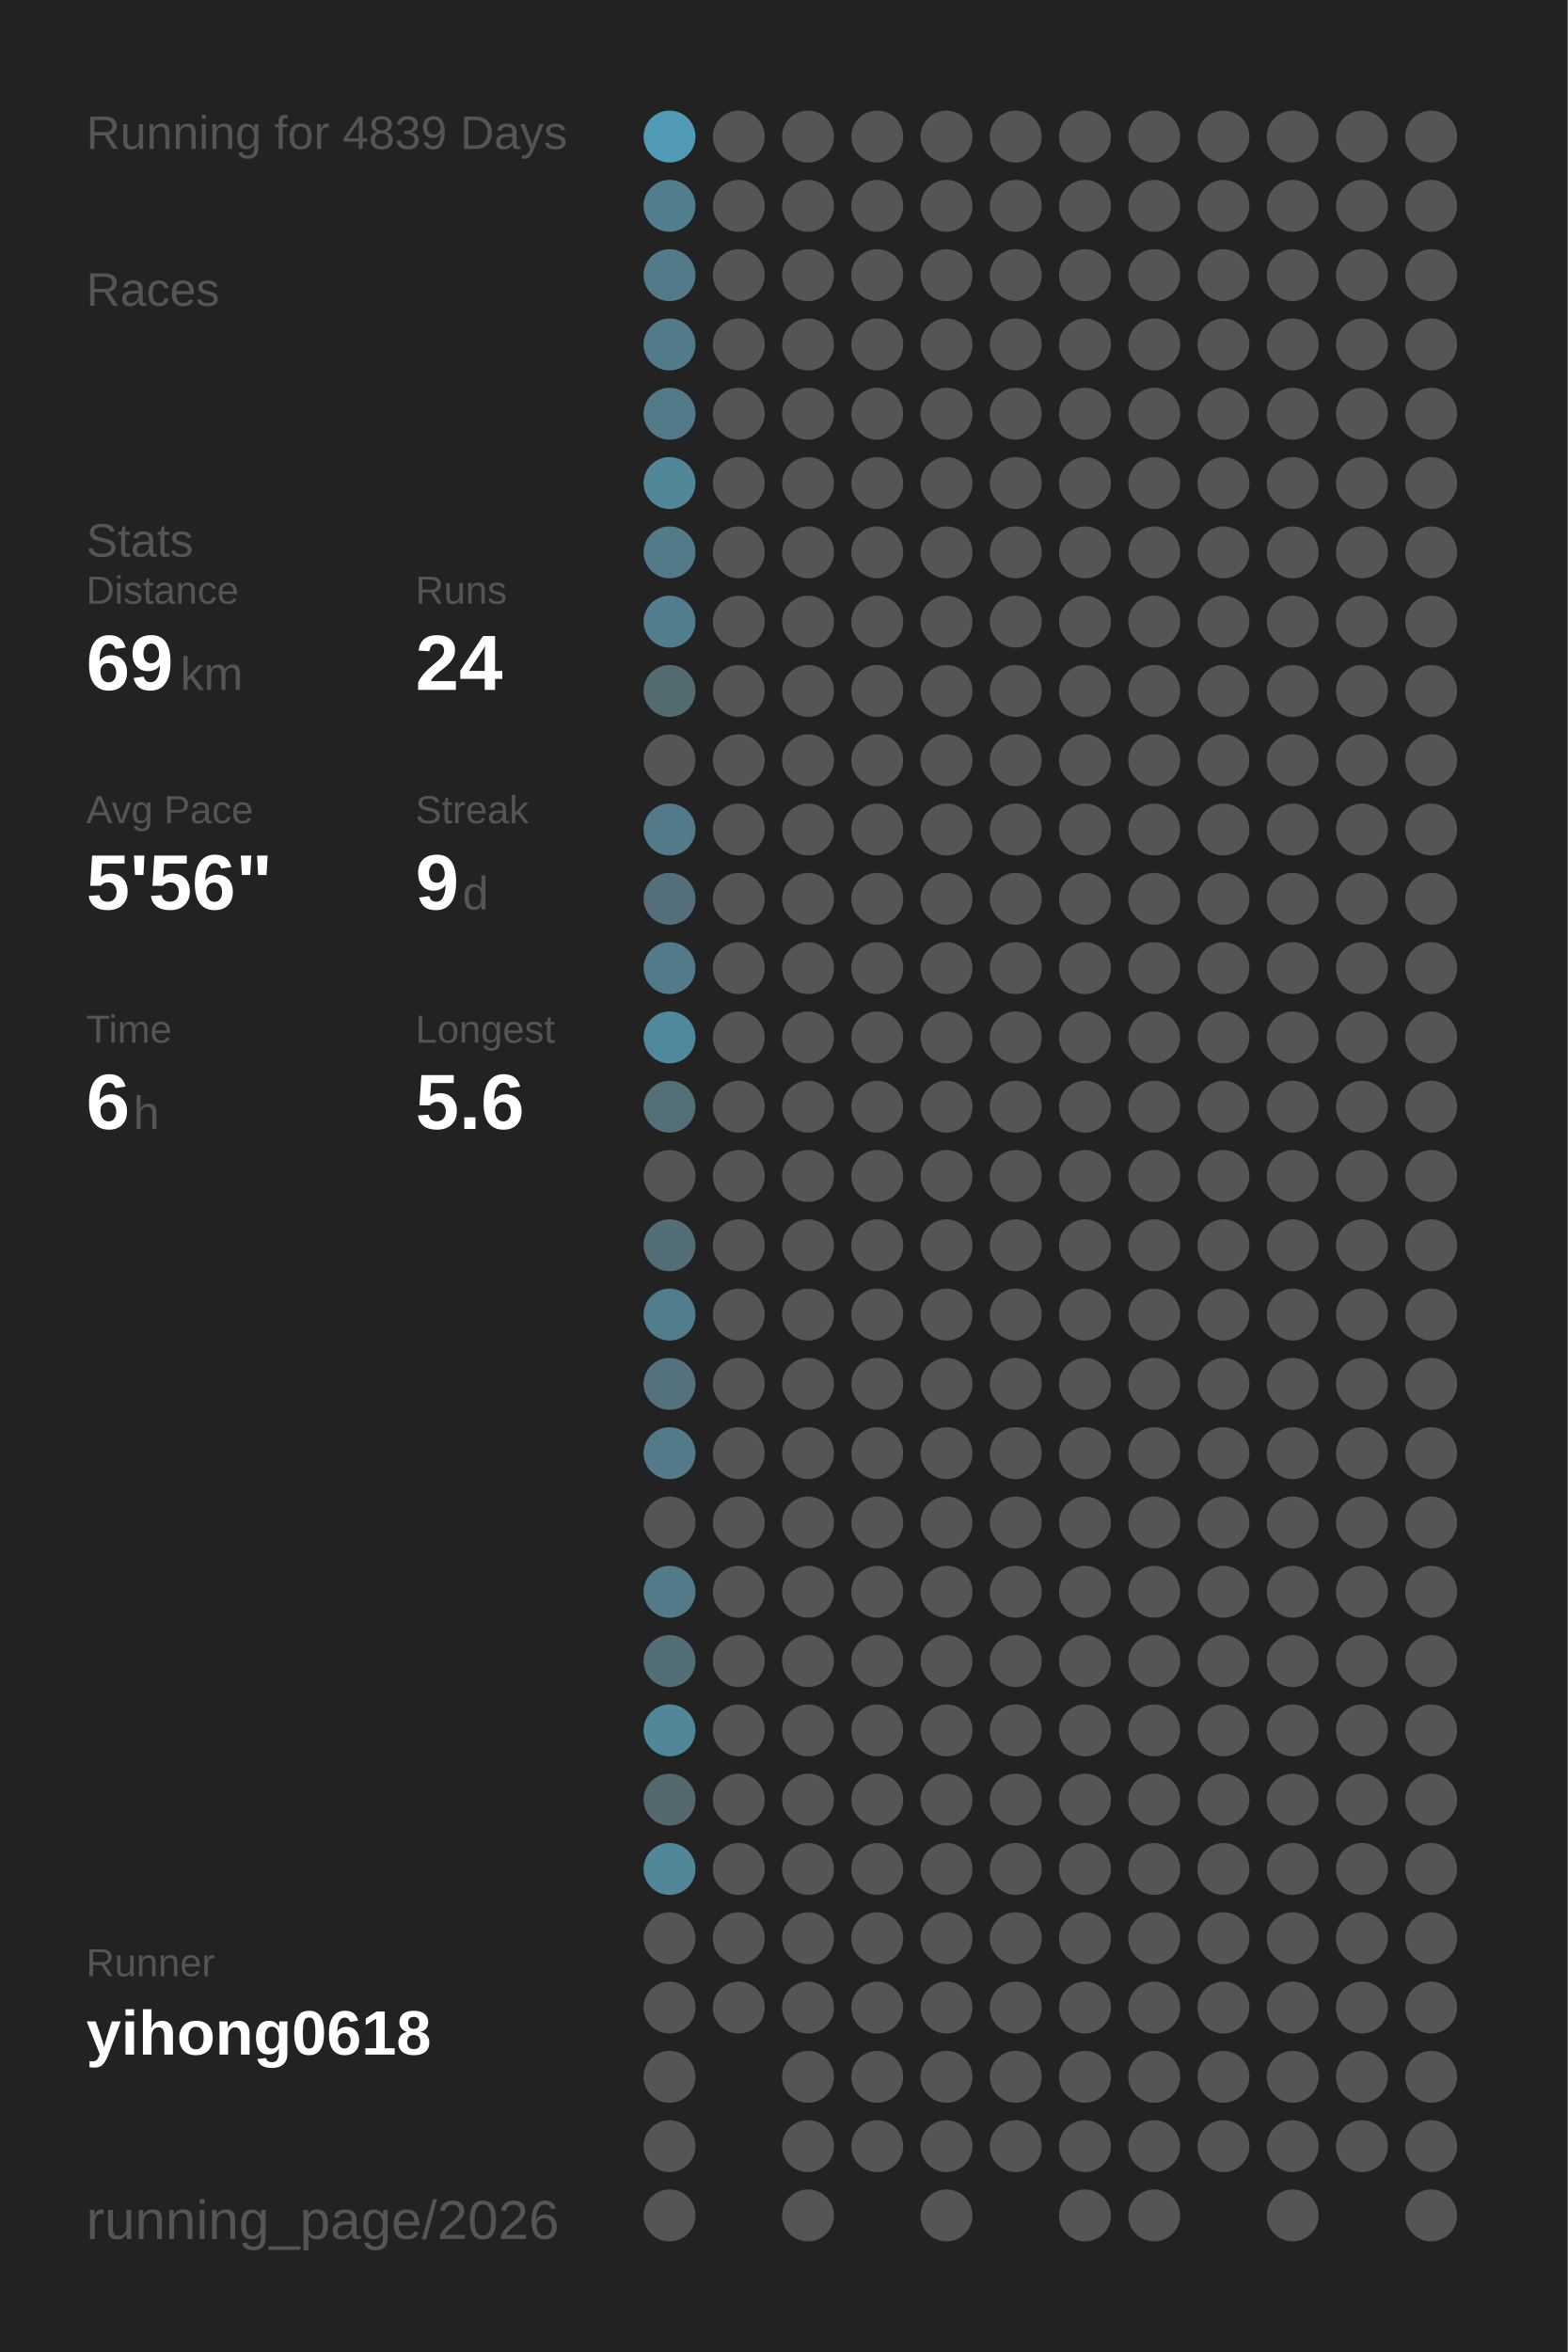
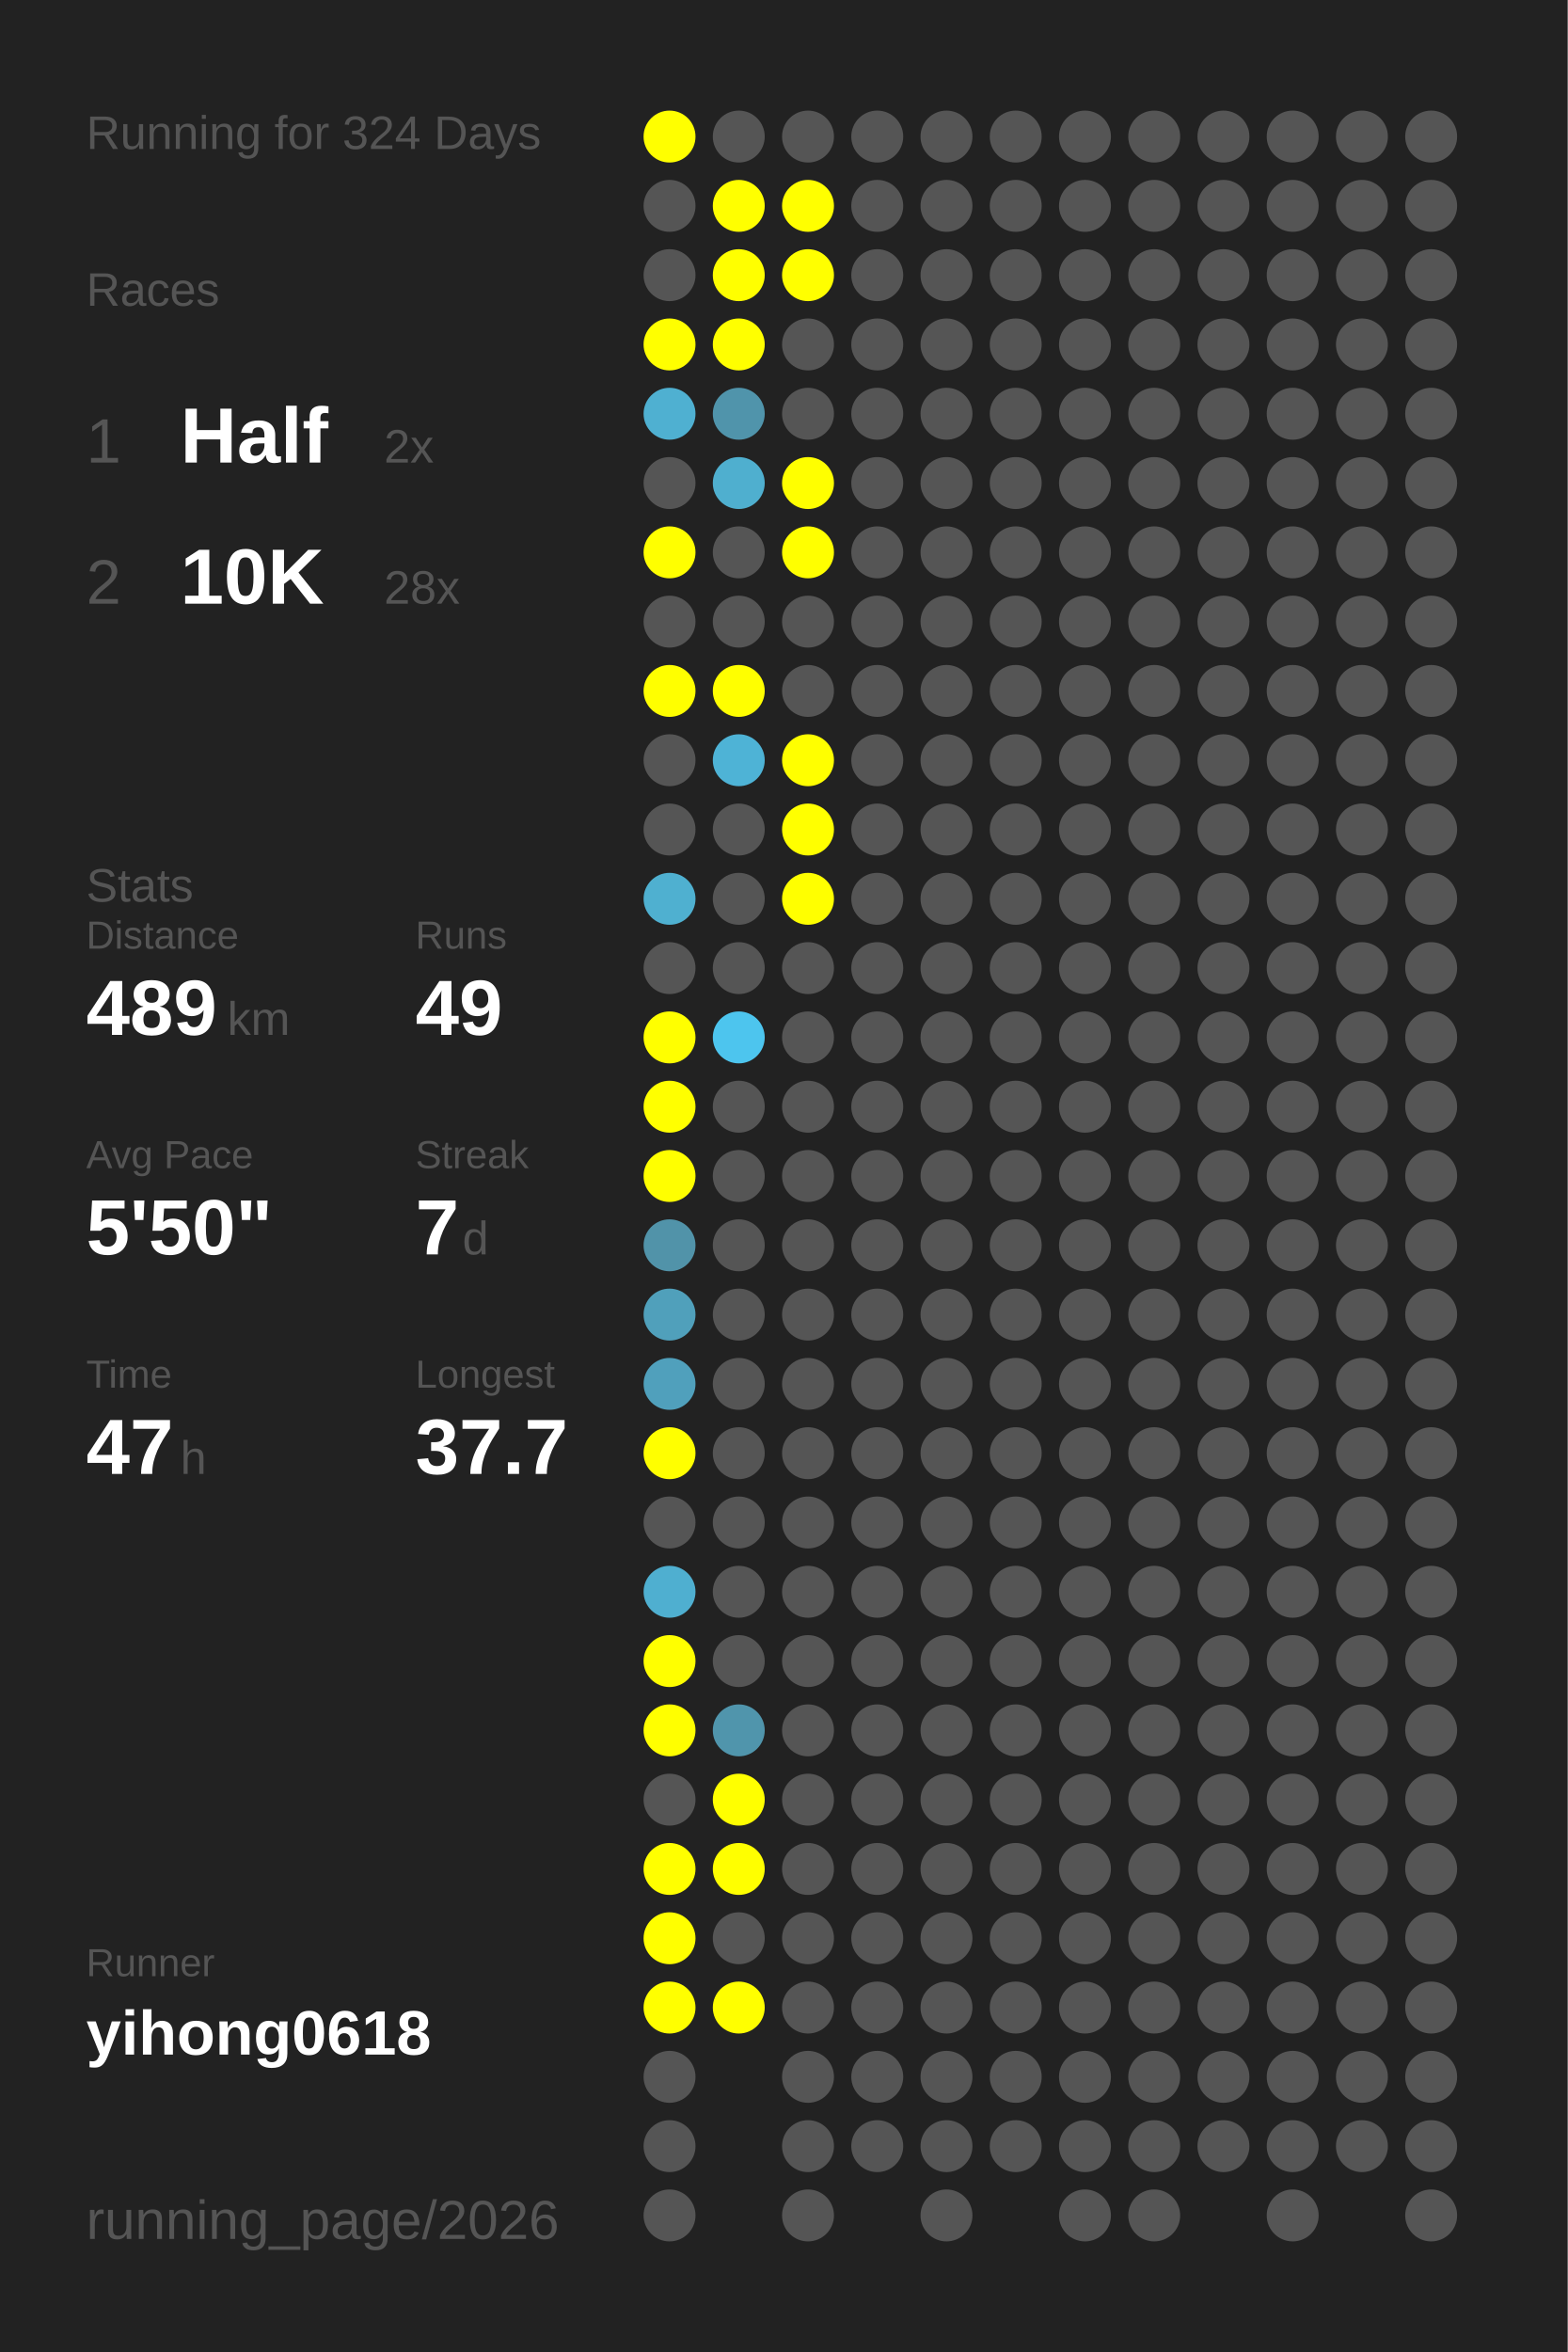
<svg xmlns="http://www.w3.org/2000/svg" baseProfile="full" height="300mm" version="1.1" viewBox="0,0,200,300" width="200mm">
  <defs />
  <rect fill="#222222" height="300" width="200" x="0" y="0" />
-   <text fill="#555555" style="font-size:6px; font-family:Arial;" x="11" y="19">Running for 4839 Days</text>
+   <text fill="#555555" style="font-size:6px; font-family:Arial;" x="11" y="19">Running for 324 Days</text>
  <text fill="#555555" style="font-size:6px; font-family:Arial;" x="11" y="39">Races</text>
-   <text fill="#555555" style="font-size:6px; font-family:Arial;" x="11" y="71">Stats</text>
-   <text fill="#555555" style="font-size:5px; font-family:Arial;" x="11" y="77">Distance</text>
-   <text fill="#FFFFFF" style="font-size:10px; font-family:Arial; font-weight:bold;" x="11" y="88">69</text>
-   <text fill="#555555" style="font-size:6px; font-family:Arial;" x="23" y="88">km</text>
-   <text fill="#555555" style="font-size:5px; font-family:Arial;" x="53" y="77">Runs</text>
-   <text fill="#FFFFFF" style="font-size:10px; font-family:Arial; font-weight:bold;" x="53" y="88">24</text>
-   <text fill="#555555" style="font-size:5px; font-family:Arial;" x="11" y="105">Avg Pace</text>
-   <text fill="#FFFFFF" style="font-size:10px; font-family:Arial; font-weight:bold;" x="11" y="116">5'56"</text>
-   <text fill="#555555" style="font-size:5px; font-family:Arial;" x="53" y="105">Streak</text>
-   <text fill="#FFFFFF" style="font-size:10px; font-family:Arial; font-weight:bold;" x="53" y="116">9</text>
-   <text fill="#555555" style="font-size:6px; font-family:Arial;" x="59" y="116">d</text>
-   <text fill="#555555" style="font-size:5px; font-family:Arial;" x="11" y="133">Time</text>
-   <text fill="#FFFFFF" style="font-size:10px; font-family:Arial; font-weight:bold;" x="11" y="144">6</text>
-   <text fill="#555555" style="font-size:6px; font-family:Arial;" x="17" y="144">h</text>
-   <text fill="#555555" style="font-size:5px; font-family:Arial;" x="53" y="133">Longest</text>
-   <text fill="#FFFFFF" style="font-size:10px; font-family:Arial; font-weight:bold;" x="53" y="144">5.6</text>
+   <text fill="#555555" style="font-size:8px; font-family:Arial;" x="11" y="59">1</text>
+   <text fill="#FFFFFF" style="font-size:10px; font-family:Arial; font-weight:bold;" x="23" y="59">Half</text>
+   <text fill="#555555" style="font-size:6px; font-family:Arial;" x="49" y="59">2x</text>
+   <text fill="#555555" style="font-size:8px; font-family:Arial;" x="11" y="77">2</text>
+   <text fill="#FFFFFF" style="font-size:10px; font-family:Arial; font-weight:bold;" x="23" y="77">10K</text>
+   <text fill="#555555" style="font-size:6px; font-family:Arial;" x="49" y="77">28x</text>
+   <text fill="#555555" style="font-size:6px; font-family:Arial;" x="11" y="115">Stats</text>
+   <text fill="#555555" style="font-size:5px; font-family:Arial;" x="11" y="121">Distance</text>
+   <text fill="#FFFFFF" style="font-size:10px; font-family:Arial; font-weight:bold;" x="11" y="132">489</text>
+   <text fill="#555555" style="font-size:6px; font-family:Arial;" x="29" y="132">km</text>
+   <text fill="#555555" style="font-size:5px; font-family:Arial;" x="53" y="121">Runs</text>
+   <text fill="#FFFFFF" style="font-size:10px; font-family:Arial; font-weight:bold;" x="53" y="132">49</text>
+   <text fill="#555555" style="font-size:5px; font-family:Arial;" x="11" y="149">Avg Pace</text>
+   <text fill="#FFFFFF" style="font-size:10px; font-family:Arial; font-weight:bold;" x="11" y="160">5'50"</text>
+   <text fill="#555555" style="font-size:5px; font-family:Arial;" x="53" y="149">Streak</text>
+   <text fill="#FFFFFF" style="font-size:10px; font-family:Arial; font-weight:bold;" x="53" y="160">7</text>
+   <text fill="#555555" style="font-size:6px; font-family:Arial;" x="59" y="160">d</text>
+   <text fill="#555555" style="font-size:5px; font-family:Arial;" x="11" y="177">Time</text>
+   <text fill="#FFFFFF" style="font-size:10px; font-family:Arial; font-weight:bold;" x="11" y="188">47</text>
+   <text fill="#555555" style="font-size:6px; font-family:Arial;" x="23" y="188">h</text>
+   <text fill="#555555" style="font-size:5px; font-family:Arial;" x="53" y="177">Longest</text>
+   <text fill="#FFFFFF" style="font-size:10px; font-family:Arial; font-weight:bold;" x="53" y="188">37.7</text>
  <text fill="#555555" style="font-size:5px; font-family:Arial;" x="11" y="252.065">Runner</text>
  <text fill="#FFFFFF" style="font-size:8px; font-family:Arial; font-weight:bold;" x="11" y="262.065">yihong0618</text>
  <text fill="#555555" style="font-size:7px; font-family:Arial;" x="11" y="285.581">running_page/2026</text>
-   <circle cx="85.417" cy="17.419" fill="#509ab3" r="3.312" />
-   <circle cx="85.417" cy="26.258" fill="#527f8e" r="3.312" />
-   <circle cx="85.417" cy="35.097" fill="#527a88" r="3.312" />
-   <circle cx="85.417" cy="43.935" fill="#527a88" r="3.312" />
-   <circle cx="85.417" cy="52.774" fill="#527a88" r="3.312" />
-   <circle cx="85.417" cy="61.613" fill="#518799" r="3.312" />
-   <circle cx="85.417" cy="70.452" fill="#527a88" r="3.312" />
-   <circle cx="85.417" cy="79.29" fill="#527d8c" r="3.312" />
-   <circle cx="85.417" cy="88.129" fill="#536a71" r="3.312" />
+   <circle cx="85.417" cy="17.419" fill="#FFFF00" r="3.312" />
+   <circle cx="85.417" cy="26.258" fill="#555555" r="3.312" />
+   <circle cx="85.417" cy="35.097" fill="#555555" r="3.312" />
+   <circle cx="85.417" cy="43.935" fill="#FFFF00" r="3.312" />
+   <circle cx="85.417" cy="52.774" fill="#4fb0d1" r="3.312" />
+   <circle cx="85.417" cy="61.613" fill="#555555" r="3.312" />
+   <circle cx="85.417" cy="70.452" fill="#FFFF00" r="3.312" />
+   <circle cx="85.417" cy="79.29" fill="#555555" r="3.312" />
+   <circle cx="85.417" cy="88.129" fill="#FFFF00" r="3.312" />
  <circle cx="85.417" cy="96.968" fill="#555555" r="3.312" />
-   <circle cx="85.417" cy="105.806" fill="#527a88" r="3.312" />
-   <circle cx="85.417" cy="114.645" fill="#536f79" r="3.312" />
-   <circle cx="85.417" cy="123.484" fill="#527a88" r="3.312" />
-   <circle cx="85.417" cy="132.323" fill="#51899c" r="3.312" />
-   <circle cx="85.417" cy="141.161" fill="#536f78" r="3.312" />
-   <circle cx="85.417" cy="150" fill="#555555" r="3.312" />
-   <circle cx="85.417" cy="158.839" fill="#536e77" r="3.312" />
-   <circle cx="85.417" cy="167.677" fill="#527d8c" r="3.312" />
-   <circle cx="85.417" cy="176.516" fill="#53727d" r="3.312" />
-   <circle cx="85.417" cy="185.355" fill="#527a88" r="3.312" />
+   <circle cx="85.417" cy="105.806" fill="#555555" r="3.312" />
+   <circle cx="85.417" cy="114.645" fill="#4fb0d0" r="3.312" />
+   <circle cx="85.417" cy="123.484" fill="#555555" r="3.312" />
+   <circle cx="85.417" cy="132.323" fill="#FFFF00" r="3.312" />
+   <circle cx="85.417" cy="141.161" fill="#FFFF00" r="3.312" />
+   <circle cx="85.417" cy="150" fill="#FFFF00" r="3.312" />
+   <circle cx="85.417" cy="158.839" fill="#5193a9" r="3.312" />
+   <circle cx="85.417" cy="167.677" fill="#50a0bb" r="3.312" />
+   <circle cx="85.417" cy="176.516" fill="#50a0bc" r="3.312" />
+   <circle cx="85.417" cy="185.355" fill="#FFFF00" r="3.312" />
  <circle cx="85.417" cy="194.194" fill="#555555" r="3.312" />
-   <circle cx="85.417" cy="203.032" fill="#527a88" r="3.312" />
-   <circle cx="85.417" cy="211.871" fill="#536e77" r="3.312" />
-   <circle cx="85.417" cy="220.71" fill="#518799" r="3.312" />
-   <circle cx="85.417" cy="229.548" fill="#53686f" r="3.312" />
-   <circle cx="85.417" cy="238.387" fill="#518799" r="3.312" />
-   <circle cx="85.417" cy="247.226" fill="#555555" r="3.312" />
-   <circle cx="85.417" cy="256.065" fill="#555555" r="3.312" />
+   <circle cx="85.417" cy="203.032" fill="#4fafd0" r="3.312" />
+   <circle cx="85.417" cy="211.871" fill="#FFFF00" r="3.312" />
+   <circle cx="85.417" cy="220.71" fill="#FFFF00" r="3.312" />
+   <circle cx="85.417" cy="229.548" fill="#555555" r="3.312" />
+   <circle cx="85.417" cy="238.387" fill="#FFFF00" r="3.312" />
+   <circle cx="85.417" cy="247.226" fill="#FFFF00" r="3.312" />
+   <circle cx="85.417" cy="256.065" fill="#FFFF00" r="3.312" />
  <circle cx="85.417" cy="264.903" fill="#555555" r="3.312" />
  <circle cx="85.417" cy="273.742" fill="#555555" r="3.312" />
  <circle cx="85.417" cy="282.581" fill="#555555" r="3.312" />
  <circle cx="94.25" cy="17.419" fill="#555555" r="3.312" />
-   <circle cx="94.25" cy="26.258" fill="#555555" r="3.312" />
-   <circle cx="94.25" cy="35.097" fill="#555555" r="3.312" />
-   <circle cx="94.25" cy="43.935" fill="#555555" r="3.312" />
-   <circle cx="94.25" cy="52.774" fill="#555555" r="3.312" />
-   <circle cx="94.25" cy="61.613" fill="#555555" r="3.312" />
+   <circle cx="94.25" cy="26.258" fill="#FFFF00" r="3.312" />
+   <circle cx="94.25" cy="35.097" fill="#FFFF00" r="3.312" />
+   <circle cx="94.25" cy="43.935" fill="#FFFF00" r="3.312" />
+   <circle cx="94.25" cy="52.774" fill="#5094ab" r="3.312" />
+   <circle cx="94.25" cy="61.613" fill="#4fafcf" r="3.312" />
  <circle cx="94.25" cy="70.452" fill="#555555" r="3.312" />
  <circle cx="94.25" cy="79.29" fill="#555555" r="3.312" />
-   <circle cx="94.25" cy="88.129" fill="#555555" r="3.312" />
-   <circle cx="94.25" cy="96.968" fill="#555555" r="3.312" />
+   <circle cx="94.25" cy="88.129" fill="#FFFF00" r="3.312" />
+   <circle cx="94.25" cy="96.968" fill="#4eb3d6" r="3.312" />
  <circle cx="94.25" cy="105.806" fill="#555555" r="3.312" />
  <circle cx="94.25" cy="114.645" fill="#555555" r="3.312" />
  <circle cx="94.25" cy="123.484" fill="#555555" r="3.312" />
-   <circle cx="94.25" cy="132.323" fill="#555555" r="3.312" />
+   <circle cx="94.25" cy="132.323" fill="#4dc5ee" r="3.312" />
  <circle cx="94.25" cy="141.161" fill="#555555" r="3.312" />
  <circle cx="94.25" cy="150" fill="#555555" r="3.312" />
  <circle cx="94.25" cy="158.839" fill="#555555" r="3.312" />
  <circle cx="94.25" cy="167.677" fill="#555555" r="3.312" />
  <circle cx="94.25" cy="176.516" fill="#555555" r="3.312" />
  <circle cx="94.25" cy="185.355" fill="#555555" r="3.312" />
  <circle cx="94.25" cy="194.194" fill="#555555" r="3.312" />
  <circle cx="94.25" cy="203.032" fill="#555555" r="3.312" />
  <circle cx="94.25" cy="211.871" fill="#555555" r="3.312" />
-   <circle cx="94.25" cy="220.71" fill="#555555" r="3.312" />
-   <circle cx="94.25" cy="229.548" fill="#555555" r="3.312" />
-   <circle cx="94.25" cy="238.387" fill="#555555" r="3.312" />
+   <circle cx="94.25" cy="220.71" fill="#5095ac" r="3.312" />
+   <circle cx="94.25" cy="229.548" fill="#FFFF00" r="3.312" />
+   <circle cx="94.25" cy="238.387" fill="#FFFF00" r="3.312" />
  <circle cx="94.25" cy="247.226" fill="#555555" r="3.312" />
-   <circle cx="94.25" cy="256.065" fill="#555555" r="3.312" />
+   <circle cx="94.25" cy="256.065" fill="#FFFF00" r="3.312" />
  <circle cx="103.083" cy="17.419" fill="#555555" r="3.312" />
-   <circle cx="103.083" cy="26.258" fill="#555555" r="3.312" />
-   <circle cx="103.083" cy="35.097" fill="#555555" r="3.312" />
+   <circle cx="103.083" cy="26.258" fill="#FFFF00" r="3.312" />
+   <circle cx="103.083" cy="35.097" fill="#FFFF00" r="3.312" />
  <circle cx="103.083" cy="43.935" fill="#555555" r="3.312" />
  <circle cx="103.083" cy="52.774" fill="#555555" r="3.312" />
-   <circle cx="103.083" cy="61.613" fill="#555555" r="3.312" />
-   <circle cx="103.083" cy="70.452" fill="#555555" r="3.312" />
+   <circle cx="103.083" cy="61.613" fill="#FFFF00" r="3.312" />
+   <circle cx="103.083" cy="70.452" fill="#FFFF00" r="3.312" />
  <circle cx="103.083" cy="79.29" fill="#555555" r="3.312" />
  <circle cx="103.083" cy="88.129" fill="#555555" r="3.312" />
-   <circle cx="103.083" cy="96.968" fill="#555555" r="3.312" />
-   <circle cx="103.083" cy="105.806" fill="#555555" r="3.312" />
-   <circle cx="103.083" cy="114.645" fill="#555555" r="3.312" />
+   <circle cx="103.083" cy="96.968" fill="#FFFF00" r="3.312" />
+   <circle cx="103.083" cy="105.806" fill="#FFFF00" r="3.312" />
+   <circle cx="103.083" cy="114.645" fill="#FFFF00" r="3.312" />
  <circle cx="103.083" cy="123.484" fill="#555555" r="3.312" />
  <circle cx="103.083" cy="132.323" fill="#555555" r="3.312" />
  <circle cx="103.083" cy="141.161" fill="#555555" r="3.312" />
  <circle cx="103.083" cy="150" fill="#555555" r="3.312" />
  <circle cx="103.083" cy="158.839" fill="#555555" r="3.312" />
  <circle cx="103.083" cy="167.677" fill="#555555" r="3.312" />
  <circle cx="103.083" cy="176.516" fill="#555555" r="3.312" />
  <circle cx="103.083" cy="185.355" fill="#555555" r="3.312" />
  <circle cx="103.083" cy="194.194" fill="#555555" r="3.312" />
  <circle cx="103.083" cy="203.032" fill="#555555" r="3.312" />
  <circle cx="103.083" cy="211.871" fill="#555555" r="3.312" />
  <circle cx="103.083" cy="220.71" fill="#555555" r="3.312" />
  <circle cx="103.083" cy="229.548" fill="#555555" r="3.312" />
  <circle cx="103.083" cy="238.387" fill="#555555" r="3.312" />
  <circle cx="103.083" cy="247.226" fill="#555555" r="3.312" />
  <circle cx="103.083" cy="256.065" fill="#555555" r="3.312" />
  <circle cx="103.083" cy="264.903" fill="#555555" r="3.312" />
  <circle cx="103.083" cy="273.742" fill="#555555" r="3.312" />
  <circle cx="103.083" cy="282.581" fill="#555555" r="3.312" />
  <circle cx="111.917" cy="17.419" fill="#555555" r="3.312" />
  <circle cx="111.917" cy="26.258" fill="#555555" r="3.312" />
  <circle cx="111.917" cy="35.097" fill="#555555" r="3.312" />
  <circle cx="111.917" cy="43.935" fill="#555555" r="3.312" />
  <circle cx="111.917" cy="52.774" fill="#555555" r="3.312" />
  <circle cx="111.917" cy="61.613" fill="#555555" r="3.312" />
  <circle cx="111.917" cy="70.452" fill="#555555" r="3.312" />
  <circle cx="111.917" cy="79.29" fill="#555555" r="3.312" />
  <circle cx="111.917" cy="88.129" fill="#555555" r="3.312" />
  <circle cx="111.917" cy="96.968" fill="#555555" r="3.312" />
  <circle cx="111.917" cy="105.806" fill="#555555" r="3.312" />
  <circle cx="111.917" cy="114.645" fill="#555555" r="3.312" />
  <circle cx="111.917" cy="123.484" fill="#555555" r="3.312" />
  <circle cx="111.917" cy="132.323" fill="#555555" r="3.312" />
  <circle cx="111.917" cy="141.161" fill="#555555" r="3.312" />
  <circle cx="111.917" cy="150" fill="#555555" r="3.312" />
  <circle cx="111.917" cy="158.839" fill="#555555" r="3.312" />
  <circle cx="111.917" cy="167.677" fill="#555555" r="3.312" />
  <circle cx="111.917" cy="176.516" fill="#555555" r="3.312" />
  <circle cx="111.917" cy="185.355" fill="#555555" r="3.312" />
  <circle cx="111.917" cy="194.194" fill="#555555" r="3.312" />
  <circle cx="111.917" cy="203.032" fill="#555555" r="3.312" />
  <circle cx="111.917" cy="211.871" fill="#555555" r="3.312" />
  <circle cx="111.917" cy="220.71" fill="#555555" r="3.312" />
  <circle cx="111.917" cy="229.548" fill="#555555" r="3.312" />
  <circle cx="111.917" cy="238.387" fill="#555555" r="3.312" />
  <circle cx="111.917" cy="247.226" fill="#555555" r="3.312" />
  <circle cx="111.917" cy="256.065" fill="#555555" r="3.312" />
  <circle cx="111.917" cy="264.903" fill="#555555" r="3.312" />
  <circle cx="111.917" cy="273.742" fill="#555555" r="3.312" />
  <circle cx="120.75" cy="17.419" fill="#555555" r="3.312" />
  <circle cx="120.75" cy="26.258" fill="#555555" r="3.312" />
  <circle cx="120.75" cy="35.097" fill="#555555" r="3.312" />
  <circle cx="120.75" cy="43.935" fill="#555555" r="3.312" />
  <circle cx="120.75" cy="52.774" fill="#555555" r="3.312" />
  <circle cx="120.75" cy="61.613" fill="#555555" r="3.312" />
  <circle cx="120.75" cy="70.452" fill="#555555" r="3.312" />
  <circle cx="120.75" cy="79.29" fill="#555555" r="3.312" />
  <circle cx="120.75" cy="88.129" fill="#555555" r="3.312" />
  <circle cx="120.75" cy="96.968" fill="#555555" r="3.312" />
  <circle cx="120.75" cy="105.806" fill="#555555" r="3.312" />
  <circle cx="120.75" cy="114.645" fill="#555555" r="3.312" />
  <circle cx="120.75" cy="123.484" fill="#555555" r="3.312" />
  <circle cx="120.75" cy="132.323" fill="#555555" r="3.312" />
  <circle cx="120.75" cy="141.161" fill="#555555" r="3.312" />
  <circle cx="120.75" cy="150" fill="#555555" r="3.312" />
  <circle cx="120.75" cy="158.839" fill="#555555" r="3.312" />
  <circle cx="120.75" cy="167.677" fill="#555555" r="3.312" />
  <circle cx="120.75" cy="176.516" fill="#555555" r="3.312" />
  <circle cx="120.75" cy="185.355" fill="#555555" r="3.312" />
  <circle cx="120.75" cy="194.194" fill="#555555" r="3.312" />
  <circle cx="120.75" cy="203.032" fill="#555555" r="3.312" />
  <circle cx="120.75" cy="211.871" fill="#555555" r="3.312" />
  <circle cx="120.75" cy="220.71" fill="#555555" r="3.312" />
  <circle cx="120.75" cy="229.548" fill="#555555" r="3.312" />
  <circle cx="120.75" cy="238.387" fill="#555555" r="3.312" />
  <circle cx="120.75" cy="247.226" fill="#555555" r="3.312" />
  <circle cx="120.75" cy="256.065" fill="#555555" r="3.312" />
  <circle cx="120.75" cy="264.903" fill="#555555" r="3.312" />
  <circle cx="120.75" cy="273.742" fill="#555555" r="3.312" />
  <circle cx="120.75" cy="282.581" fill="#555555" r="3.312" />
  <circle cx="129.583" cy="17.419" fill="#555555" r="3.312" />
  <circle cx="129.583" cy="26.258" fill="#555555" r="3.312" />
  <circle cx="129.583" cy="35.097" fill="#555555" r="3.312" />
  <circle cx="129.583" cy="43.935" fill="#555555" r="3.312" />
  <circle cx="129.583" cy="52.774" fill="#555555" r="3.312" />
  <circle cx="129.583" cy="61.613" fill="#555555" r="3.312" />
  <circle cx="129.583" cy="70.452" fill="#555555" r="3.312" />
  <circle cx="129.583" cy="79.29" fill="#555555" r="3.312" />
  <circle cx="129.583" cy="88.129" fill="#555555" r="3.312" />
  <circle cx="129.583" cy="96.968" fill="#555555" r="3.312" />
  <circle cx="129.583" cy="105.806" fill="#555555" r="3.312" />
  <circle cx="129.583" cy="114.645" fill="#555555" r="3.312" />
  <circle cx="129.583" cy="123.484" fill="#555555" r="3.312" />
  <circle cx="129.583" cy="132.323" fill="#555555" r="3.312" />
  <circle cx="129.583" cy="141.161" fill="#555555" r="3.312" />
  <circle cx="129.583" cy="150" fill="#555555" r="3.312" />
  <circle cx="129.583" cy="158.839" fill="#555555" r="3.312" />
  <circle cx="129.583" cy="167.677" fill="#555555" r="3.312" />
  <circle cx="129.583" cy="176.516" fill="#555555" r="3.312" />
  <circle cx="129.583" cy="185.355" fill="#555555" r="3.312" />
  <circle cx="129.583" cy="194.194" fill="#555555" r="3.312" />
  <circle cx="129.583" cy="203.032" fill="#555555" r="3.312" />
  <circle cx="129.583" cy="211.871" fill="#555555" r="3.312" />
  <circle cx="129.583" cy="220.71" fill="#555555" r="3.312" />
  <circle cx="129.583" cy="229.548" fill="#555555" r="3.312" />
  <circle cx="129.583" cy="238.387" fill="#555555" r="3.312" />
  <circle cx="129.583" cy="247.226" fill="#555555" r="3.312" />
  <circle cx="129.583" cy="256.065" fill="#555555" r="3.312" />
  <circle cx="129.583" cy="264.903" fill="#555555" r="3.312" />
  <circle cx="129.583" cy="273.742" fill="#555555" r="3.312" />
  <circle cx="138.417" cy="17.419" fill="#555555" r="3.312" />
  <circle cx="138.417" cy="26.258" fill="#555555" r="3.312" />
  <circle cx="138.417" cy="35.097" fill="#555555" r="3.312" />
  <circle cx="138.417" cy="43.935" fill="#555555" r="3.312" />
  <circle cx="138.417" cy="52.774" fill="#555555" r="3.312" />
  <circle cx="138.417" cy="61.613" fill="#555555" r="3.312" />
  <circle cx="138.417" cy="70.452" fill="#555555" r="3.312" />
  <circle cx="138.417" cy="79.29" fill="#555555" r="3.312" />
  <circle cx="138.417" cy="88.129" fill="#555555" r="3.312" />
  <circle cx="138.417" cy="96.968" fill="#555555" r="3.312" />
  <circle cx="138.417" cy="105.806" fill="#555555" r="3.312" />
  <circle cx="138.417" cy="114.645" fill="#555555" r="3.312" />
  <circle cx="138.417" cy="123.484" fill="#555555" r="3.312" />
  <circle cx="138.417" cy="132.323" fill="#555555" r="3.312" />
  <circle cx="138.417" cy="141.161" fill="#555555" r="3.312" />
  <circle cx="138.417" cy="150" fill="#555555" r="3.312" />
  <circle cx="138.417" cy="158.839" fill="#555555" r="3.312" />
  <circle cx="138.417" cy="167.677" fill="#555555" r="3.312" />
  <circle cx="138.417" cy="176.516" fill="#555555" r="3.312" />
  <circle cx="138.417" cy="185.355" fill="#555555" r="3.312" />
  <circle cx="138.417" cy="194.194" fill="#555555" r="3.312" />
  <circle cx="138.417" cy="203.032" fill="#555555" r="3.312" />
  <circle cx="138.417" cy="211.871" fill="#555555" r="3.312" />
  <circle cx="138.417" cy="220.71" fill="#555555" r="3.312" />
  <circle cx="138.417" cy="229.548" fill="#555555" r="3.312" />
  <circle cx="138.417" cy="238.387" fill="#555555" r="3.312" />
  <circle cx="138.417" cy="247.226" fill="#555555" r="3.312" />
  <circle cx="138.417" cy="256.065" fill="#555555" r="3.312" />
  <circle cx="138.417" cy="264.903" fill="#555555" r="3.312" />
  <circle cx="138.417" cy="273.742" fill="#555555" r="3.312" />
  <circle cx="138.417" cy="282.581" fill="#555555" r="3.312" />
  <circle cx="147.25" cy="17.419" fill="#555555" r="3.312" />
  <circle cx="147.25" cy="26.258" fill="#555555" r="3.312" />
  <circle cx="147.25" cy="35.097" fill="#555555" r="3.312" />
  <circle cx="147.25" cy="43.935" fill="#555555" r="3.312" />
  <circle cx="147.25" cy="52.774" fill="#555555" r="3.312" />
  <circle cx="147.25" cy="61.613" fill="#555555" r="3.312" />
  <circle cx="147.25" cy="70.452" fill="#555555" r="3.312" />
  <circle cx="147.25" cy="79.29" fill="#555555" r="3.312" />
  <circle cx="147.25" cy="88.129" fill="#555555" r="3.312" />
  <circle cx="147.25" cy="96.968" fill="#555555" r="3.312" />
  <circle cx="147.25" cy="105.806" fill="#555555" r="3.312" />
  <circle cx="147.25" cy="114.645" fill="#555555" r="3.312" />
  <circle cx="147.25" cy="123.484" fill="#555555" r="3.312" />
  <circle cx="147.25" cy="132.323" fill="#555555" r="3.312" />
  <circle cx="147.25" cy="141.161" fill="#555555" r="3.312" />
  <circle cx="147.25" cy="150" fill="#555555" r="3.312" />
  <circle cx="147.25" cy="158.839" fill="#555555" r="3.312" />
  <circle cx="147.25" cy="167.677" fill="#555555" r="3.312" />
  <circle cx="147.25" cy="176.516" fill="#555555" r="3.312" />
  <circle cx="147.25" cy="185.355" fill="#555555" r="3.312" />
  <circle cx="147.25" cy="194.194" fill="#555555" r="3.312" />
  <circle cx="147.25" cy="203.032" fill="#555555" r="3.312" />
  <circle cx="147.25" cy="211.871" fill="#555555" r="3.312" />
  <circle cx="147.25" cy="220.71" fill="#555555" r="3.312" />
  <circle cx="147.25" cy="229.548" fill="#555555" r="3.312" />
  <circle cx="147.25" cy="238.387" fill="#555555" r="3.312" />
  <circle cx="147.25" cy="247.226" fill="#555555" r="3.312" />
  <circle cx="147.25" cy="256.065" fill="#555555" r="3.312" />
  <circle cx="147.25" cy="264.903" fill="#555555" r="3.312" />
  <circle cx="147.25" cy="273.742" fill="#555555" r="3.312" />
  <circle cx="147.25" cy="282.581" fill="#555555" r="3.312" />
  <circle cx="156.083" cy="17.419" fill="#555555" r="3.312" />
  <circle cx="156.083" cy="26.258" fill="#555555" r="3.312" />
  <circle cx="156.083" cy="35.097" fill="#555555" r="3.312" />
  <circle cx="156.083" cy="43.935" fill="#555555" r="3.312" />
  <circle cx="156.083" cy="52.774" fill="#555555" r="3.312" />
  <circle cx="156.083" cy="61.613" fill="#555555" r="3.312" />
  <circle cx="156.083" cy="70.452" fill="#555555" r="3.312" />
  <circle cx="156.083" cy="79.29" fill="#555555" r="3.312" />
  <circle cx="156.083" cy="88.129" fill="#555555" r="3.312" />
  <circle cx="156.083" cy="96.968" fill="#555555" r="3.312" />
  <circle cx="156.083" cy="105.806" fill="#555555" r="3.312" />
  <circle cx="156.083" cy="114.645" fill="#555555" r="3.312" />
  <circle cx="156.083" cy="123.484" fill="#555555" r="3.312" />
  <circle cx="156.083" cy="132.323" fill="#555555" r="3.312" />
  <circle cx="156.083" cy="141.161" fill="#555555" r="3.312" />
  <circle cx="156.083" cy="150" fill="#555555" r="3.312" />
  <circle cx="156.083" cy="158.839" fill="#555555" r="3.312" />
  <circle cx="156.083" cy="167.677" fill="#555555" r="3.312" />
  <circle cx="156.083" cy="176.516" fill="#555555" r="3.312" />
  <circle cx="156.083" cy="185.355" fill="#555555" r="3.312" />
  <circle cx="156.083" cy="194.194" fill="#555555" r="3.312" />
  <circle cx="156.083" cy="203.032" fill="#555555" r="3.312" />
  <circle cx="156.083" cy="211.871" fill="#555555" r="3.312" />
  <circle cx="156.083" cy="220.71" fill="#555555" r="3.312" />
  <circle cx="156.083" cy="229.548" fill="#555555" r="3.312" />
  <circle cx="156.083" cy="238.387" fill="#555555" r="3.312" />
  <circle cx="156.083" cy="247.226" fill="#555555" r="3.312" />
  <circle cx="156.083" cy="256.065" fill="#555555" r="3.312" />
  <circle cx="156.083" cy="264.903" fill="#555555" r="3.312" />
  <circle cx="156.083" cy="273.742" fill="#555555" r="3.312" />
  <circle cx="164.917" cy="17.419" fill="#555555" r="3.312" />
  <circle cx="164.917" cy="26.258" fill="#555555" r="3.312" />
  <circle cx="164.917" cy="35.097" fill="#555555" r="3.312" />
  <circle cx="164.917" cy="43.935" fill="#555555" r="3.312" />
  <circle cx="164.917" cy="52.774" fill="#555555" r="3.312" />
  <circle cx="164.917" cy="61.613" fill="#555555" r="3.312" />
  <circle cx="164.917" cy="70.452" fill="#555555" r="3.312" />
  <circle cx="164.917" cy="79.29" fill="#555555" r="3.312" />
  <circle cx="164.917" cy="88.129" fill="#555555" r="3.312" />
  <circle cx="164.917" cy="96.968" fill="#555555" r="3.312" />
  <circle cx="164.917" cy="105.806" fill="#555555" r="3.312" />
  <circle cx="164.917" cy="114.645" fill="#555555" r="3.312" />
  <circle cx="164.917" cy="123.484" fill="#555555" r="3.312" />
  <circle cx="164.917" cy="132.323" fill="#555555" r="3.312" />
  <circle cx="164.917" cy="141.161" fill="#555555" r="3.312" />
  <circle cx="164.917" cy="150" fill="#555555" r="3.312" />
  <circle cx="164.917" cy="158.839" fill="#555555" r="3.312" />
  <circle cx="164.917" cy="167.677" fill="#555555" r="3.312" />
  <circle cx="164.917" cy="176.516" fill="#555555" r="3.312" />
  <circle cx="164.917" cy="185.355" fill="#555555" r="3.312" />
  <circle cx="164.917" cy="194.194" fill="#555555" r="3.312" />
  <circle cx="164.917" cy="203.032" fill="#555555" r="3.312" />
  <circle cx="164.917" cy="211.871" fill="#555555" r="3.312" />
  <circle cx="164.917" cy="220.71" fill="#555555" r="3.312" />
  <circle cx="164.917" cy="229.548" fill="#555555" r="3.312" />
  <circle cx="164.917" cy="238.387" fill="#555555" r="3.312" />
  <circle cx="164.917" cy="247.226" fill="#555555" r="3.312" />
  <circle cx="164.917" cy="256.065" fill="#555555" r="3.312" />
  <circle cx="164.917" cy="264.903" fill="#555555" r="3.312" />
  <circle cx="164.917" cy="273.742" fill="#555555" r="3.312" />
  <circle cx="164.917" cy="282.581" fill="#555555" r="3.312" />
  <circle cx="173.75" cy="17.419" fill="#555555" r="3.312" />
  <circle cx="173.75" cy="26.258" fill="#555555" r="3.312" />
  <circle cx="173.75" cy="35.097" fill="#555555" r="3.312" />
  <circle cx="173.75" cy="43.935" fill="#555555" r="3.312" />
  <circle cx="173.75" cy="52.774" fill="#555555" r="3.312" />
  <circle cx="173.75" cy="61.613" fill="#555555" r="3.312" />
  <circle cx="173.75" cy="70.452" fill="#555555" r="3.312" />
  <circle cx="173.75" cy="79.29" fill="#555555" r="3.312" />
  <circle cx="173.75" cy="88.129" fill="#555555" r="3.312" />
  <circle cx="173.75" cy="96.968" fill="#555555" r="3.312" />
  <circle cx="173.75" cy="105.806" fill="#555555" r="3.312" />
  <circle cx="173.75" cy="114.645" fill="#555555" r="3.312" />
  <circle cx="173.75" cy="123.484" fill="#555555" r="3.312" />
  <circle cx="173.75" cy="132.323" fill="#555555" r="3.312" />
  <circle cx="173.75" cy="141.161" fill="#555555" r="3.312" />
  <circle cx="173.75" cy="150" fill="#555555" r="3.312" />
  <circle cx="173.75" cy="158.839" fill="#555555" r="3.312" />
  <circle cx="173.75" cy="167.677" fill="#555555" r="3.312" />
  <circle cx="173.75" cy="176.516" fill="#555555" r="3.312" />
  <circle cx="173.75" cy="185.355" fill="#555555" r="3.312" />
  <circle cx="173.75" cy="194.194" fill="#555555" r="3.312" />
  <circle cx="173.75" cy="203.032" fill="#555555" r="3.312" />
  <circle cx="173.75" cy="211.871" fill="#555555" r="3.312" />
  <circle cx="173.75" cy="220.71" fill="#555555" r="3.312" />
  <circle cx="173.75" cy="229.548" fill="#555555" r="3.312" />
  <circle cx="173.75" cy="238.387" fill="#555555" r="3.312" />
  <circle cx="173.75" cy="247.226" fill="#555555" r="3.312" />
  <circle cx="173.75" cy="256.065" fill="#555555" r="3.312" />
  <circle cx="173.75" cy="264.903" fill="#555555" r="3.312" />
  <circle cx="173.75" cy="273.742" fill="#555555" r="3.312" />
  <circle cx="182.583" cy="17.419" fill="#555555" r="3.312" />
  <circle cx="182.583" cy="26.258" fill="#555555" r="3.312" />
  <circle cx="182.583" cy="35.097" fill="#555555" r="3.312" />
  <circle cx="182.583" cy="43.935" fill="#555555" r="3.312" />
  <circle cx="182.583" cy="52.774" fill="#555555" r="3.312" />
  <circle cx="182.583" cy="61.613" fill="#555555" r="3.312" />
  <circle cx="182.583" cy="70.452" fill="#555555" r="3.312" />
  <circle cx="182.583" cy="79.29" fill="#555555" r="3.312" />
  <circle cx="182.583" cy="88.129" fill="#555555" r="3.312" />
  <circle cx="182.583" cy="96.968" fill="#555555" r="3.312" />
  <circle cx="182.583" cy="105.806" fill="#555555" r="3.312" />
  <circle cx="182.583" cy="114.645" fill="#555555" r="3.312" />
  <circle cx="182.583" cy="123.484" fill="#555555" r="3.312" />
  <circle cx="182.583" cy="132.323" fill="#555555" r="3.312" />
  <circle cx="182.583" cy="141.161" fill="#555555" r="3.312" />
  <circle cx="182.583" cy="150" fill="#555555" r="3.312" />
  <circle cx="182.583" cy="158.839" fill="#555555" r="3.312" />
  <circle cx="182.583" cy="167.677" fill="#555555" r="3.312" />
  <circle cx="182.583" cy="176.516" fill="#555555" r="3.312" />
  <circle cx="182.583" cy="185.355" fill="#555555" r="3.312" />
  <circle cx="182.583" cy="194.194" fill="#555555" r="3.312" />
  <circle cx="182.583" cy="203.032" fill="#555555" r="3.312" />
  <circle cx="182.583" cy="211.871" fill="#555555" r="3.312" />
  <circle cx="182.583" cy="220.71" fill="#555555" r="3.312" />
  <circle cx="182.583" cy="229.548" fill="#555555" r="3.312" />
  <circle cx="182.583" cy="238.387" fill="#555555" r="3.312" />
  <circle cx="182.583" cy="247.226" fill="#555555" r="3.312" />
  <circle cx="182.583" cy="256.065" fill="#555555" r="3.312" />
  <circle cx="182.583" cy="264.903" fill="#555555" r="3.312" />
  <circle cx="182.583" cy="273.742" fill="#555555" r="3.312" />
  <circle cx="182.583" cy="282.581" fill="#555555" r="3.312" />
</svg>
